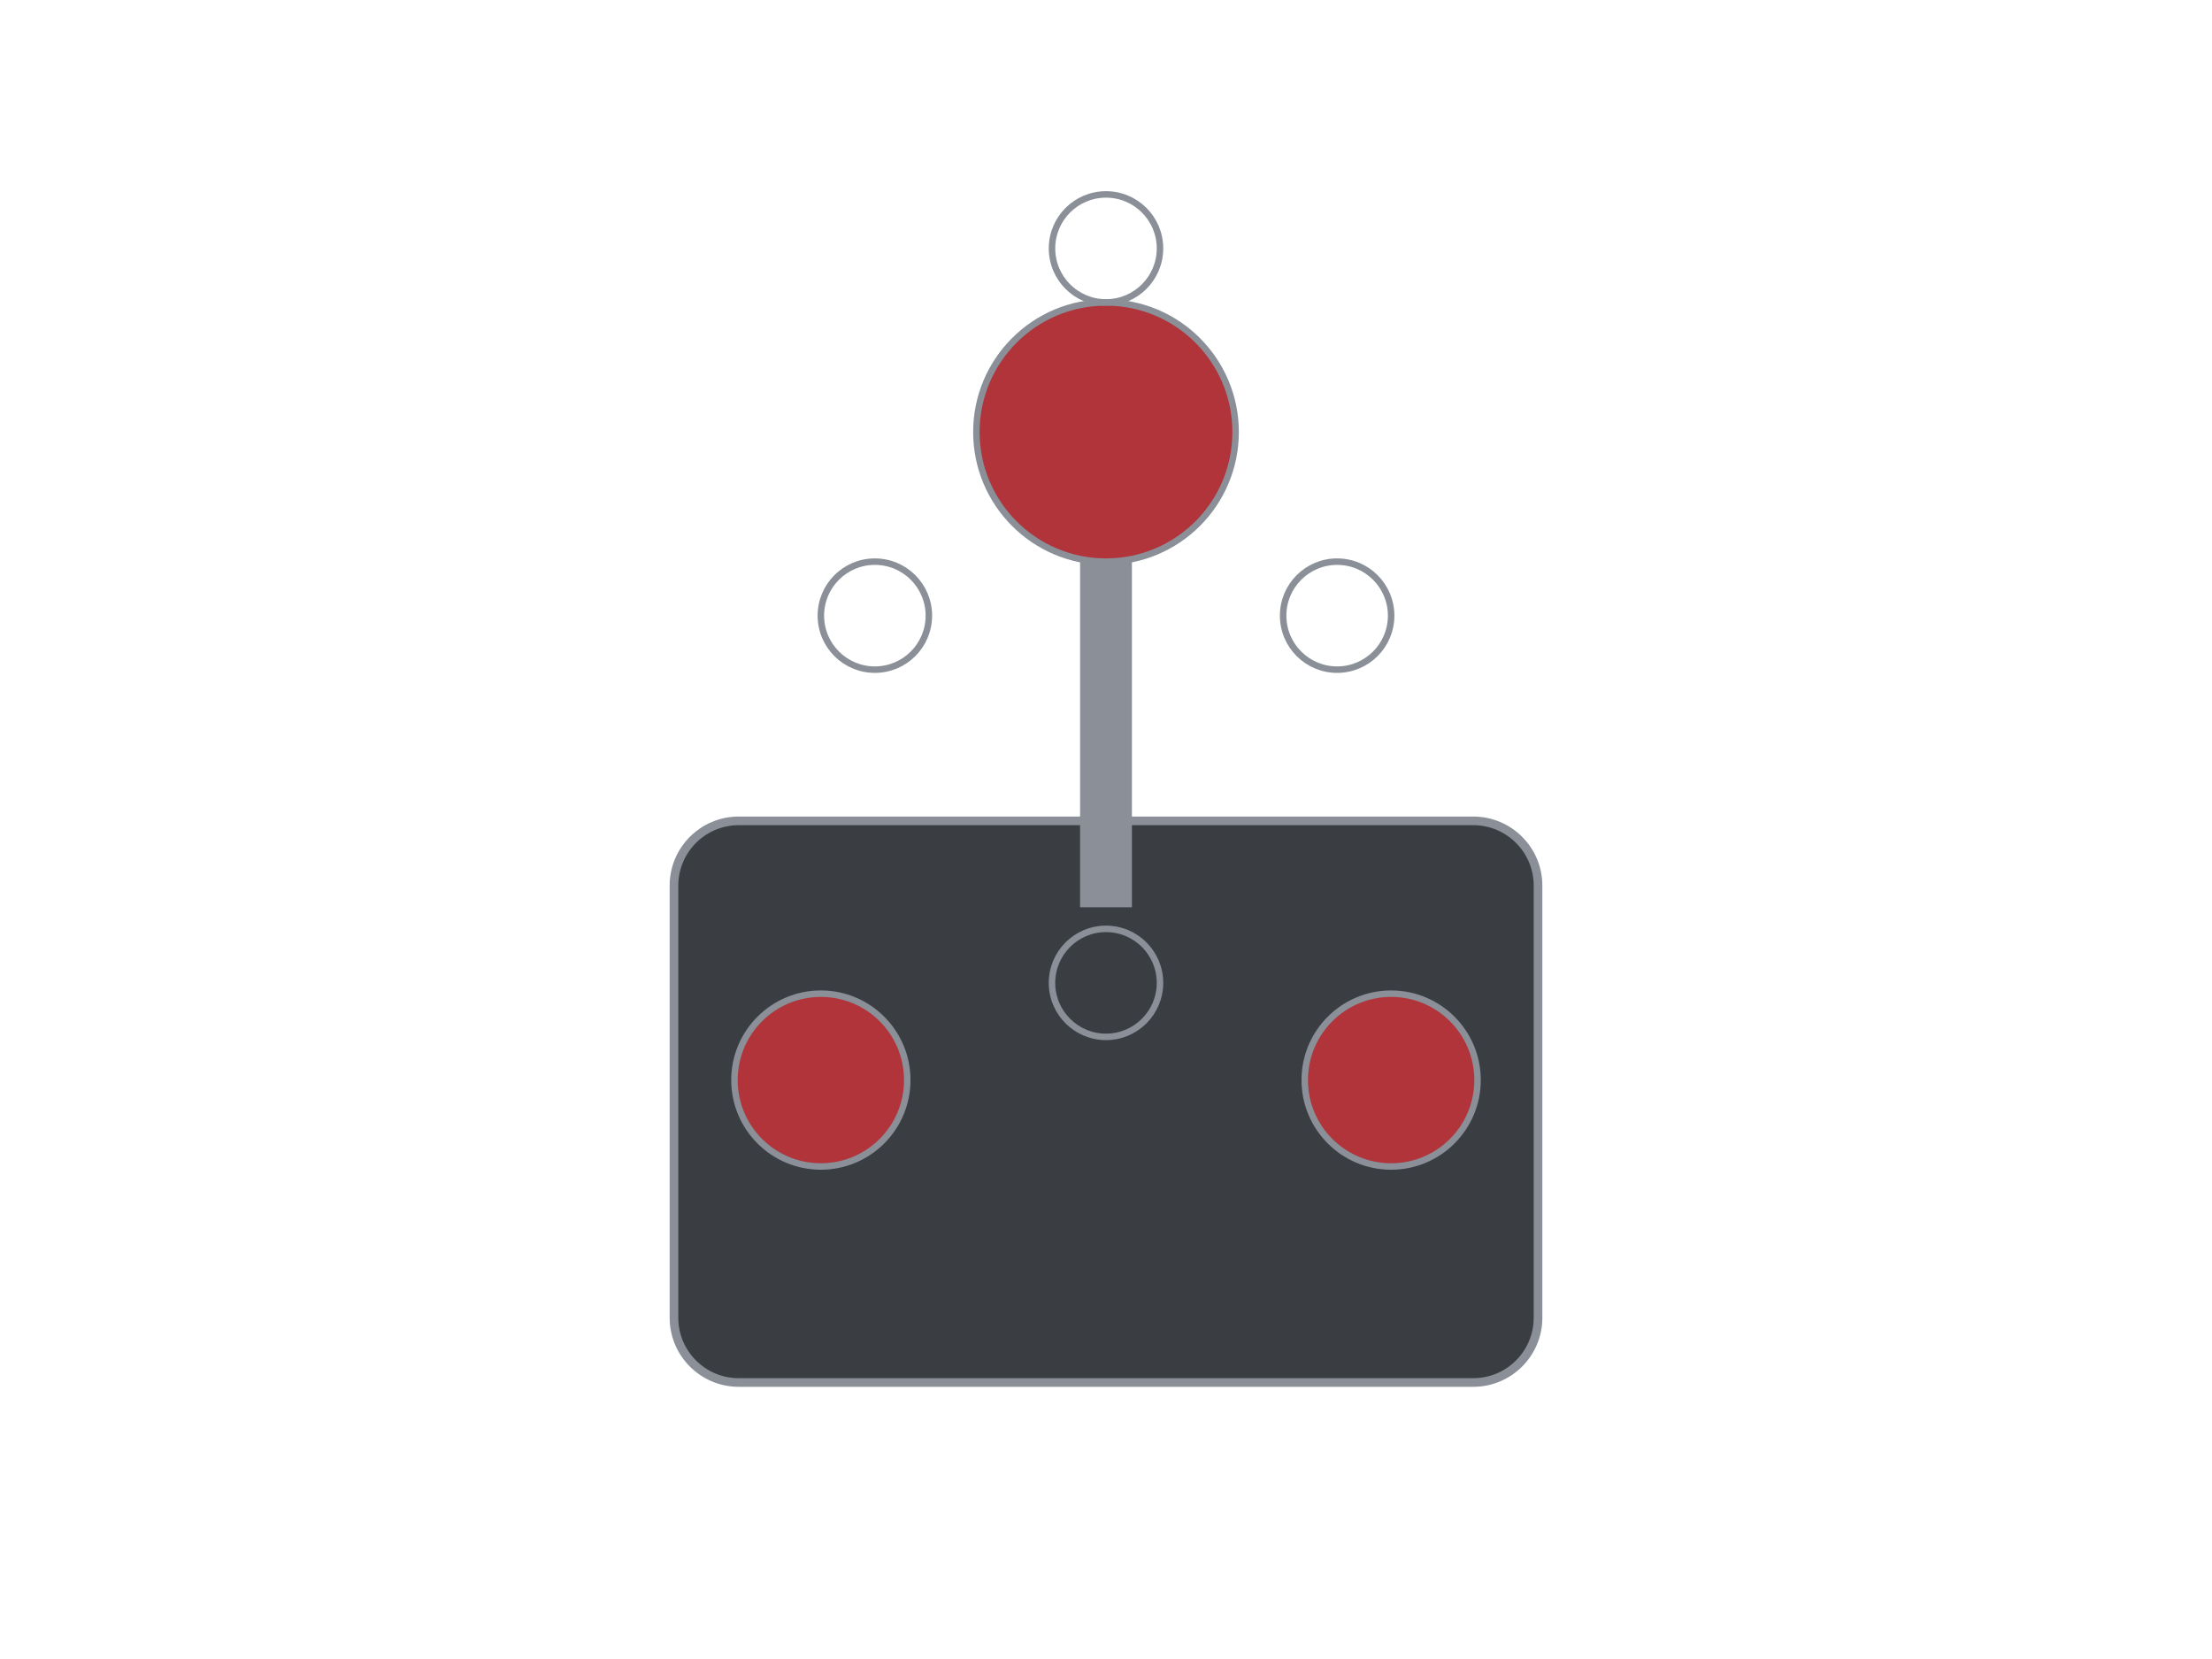
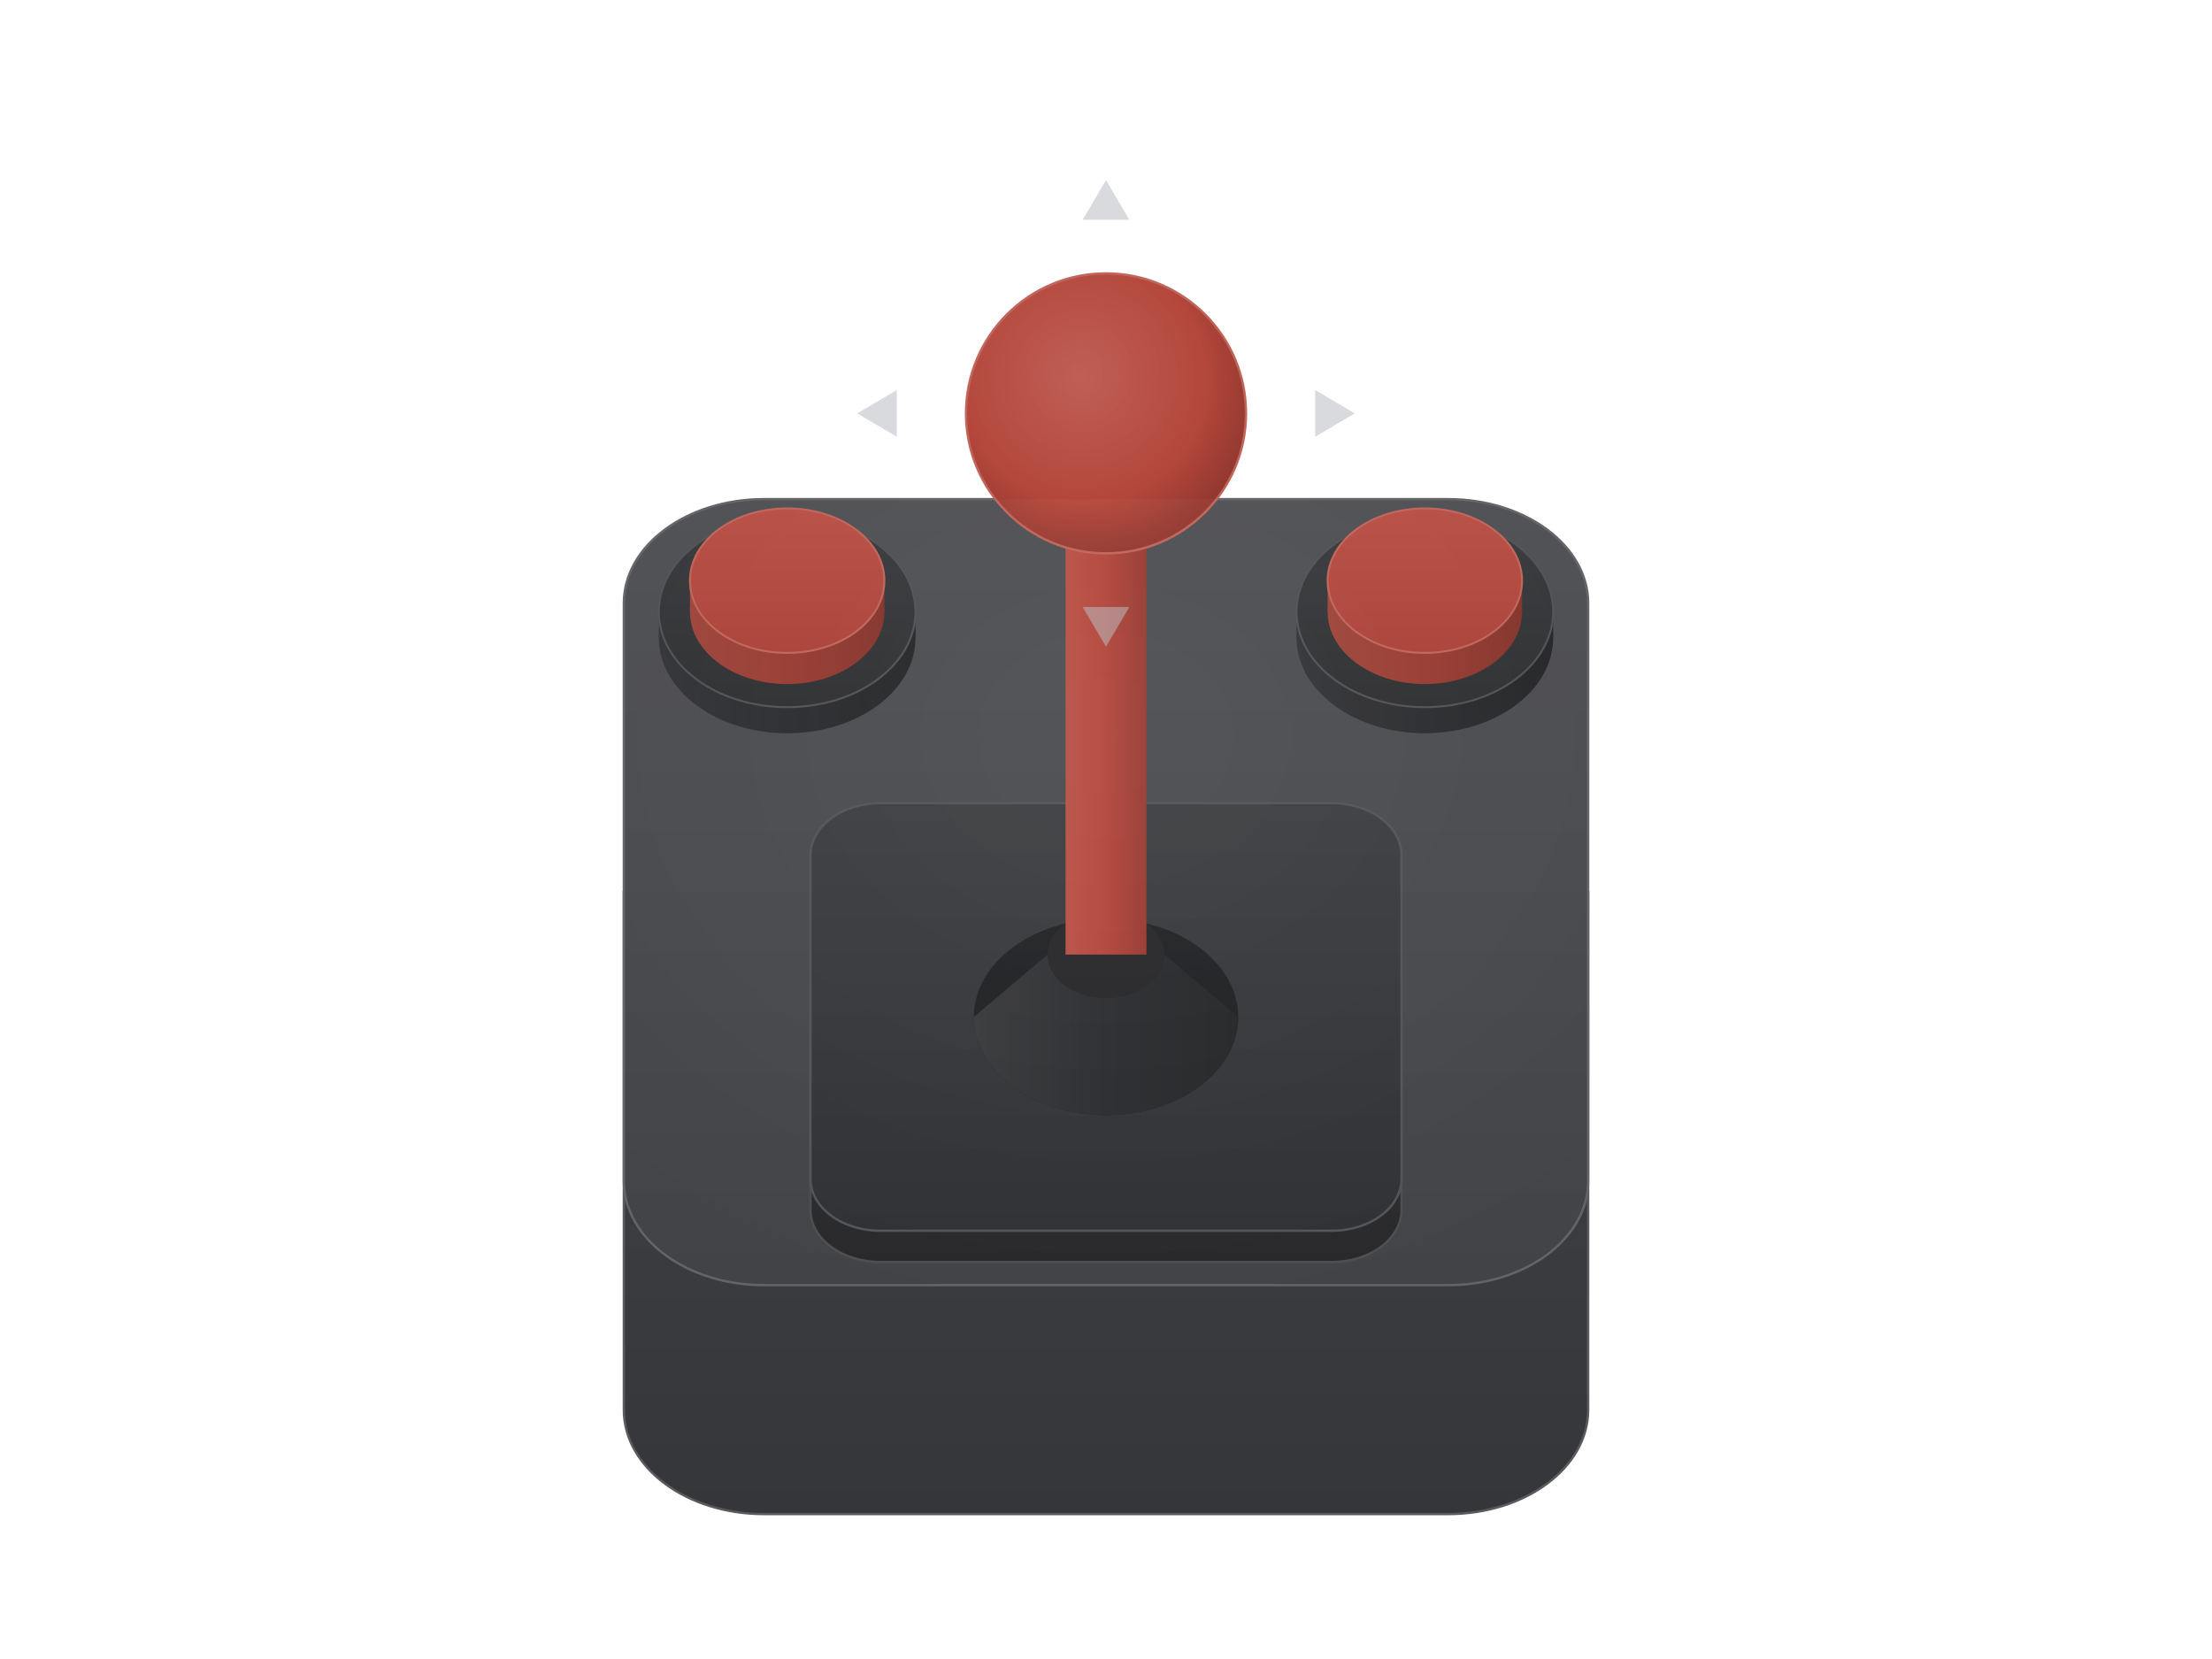
- <svg xmlns="http://www.w3.org/2000/svg" width="2048" height="1536" viewBox="0 0 2048 1536">
-   <rect x="624" y="760" width="800" height="520" rx="60" fill="#3a3d42" stroke="#8a8f98" stroke-width="8" />
-   <rect x="1000" y="420" width="48" height="420" fill="#8a8f98" />
-   <circle cx="1024" cy="400" r="120" fill="#b0343a" stroke="#8a8f98" stroke-width="6" />
-   <rect x="974" y="180" width="100" height="100" rx="50" fill="none" stroke="#8a8f98" stroke-width="6" />
-   <rect x="974" y="860" width="100" height="100" rx="50" fill="none" stroke="#8a8f98" stroke-width="6" />
-   <rect x="760" y="520" width="100" height="100" rx="50" fill="none" stroke="#8a8f98" stroke-width="6" />
-   <rect x="1188" y="520" width="100" height="100" rx="50" fill="none" stroke="#8a8f98" stroke-width="6" />
-   <circle cx="760" cy="1000" r="80" fill="#b0343a" stroke="#8a8f98" stroke-width="6" />
-   <circle cx="1288" cy="1000" r="80" fill="#b0343a" stroke="#8a8f98" stroke-width="6" />
+ <svg xmlns="http://www.w3.org/2000/svg" version="1.2" baseProfile="tiny" width="2048" height="1536" viewBox="0 0 2048 1536">
+   <defs>
+     <linearGradient id="g0" x1="0" y1="0" x2="0" y2="1">
+       <stop offset="0" stop-color="#424346" />
+       <stop offset="1" stop-color="#353639" />
+     </linearGradient>
+     <linearGradient id="g1" x1="0" y1="0" x2="0" y2="1">
+       <stop offset="0" stop-color="#4f5054" />
+       <stop offset="1" stop-color="#424347" />
+     </linearGradient>
+     <radialGradient id="g2" cx="0.5" cy="0.3" r="0.75">
+       <stop offset="0" stop-color="#ffffff" stop-opacity="0.05" />
+       <stop offset="1" stop-color="#ffffff" stop-opacity="0" />
+     </radialGradient>
+     <linearGradient id="g3" x1="0" y1="0" x2="1" y2="0">
+       <stop offset="0" stop-color="#333437" />
+       <stop offset="0.5" stop-color="#2b2c2f" />
+       <stop offset="1" stop-color="#252628" />
+     </linearGradient>
+     <linearGradient id="g4" x1="0" y1="0" x2="0" y2="1">
+       <stop offset="0" stop-color="#3a3b3e" />
+       <stop offset="1" stop-color="#2e2f31" />
+     </linearGradient>
+     <linearGradient id="g5" x1="0" y1="0" x2="1" y2="0">
+       <stop offset="0" stop-color="#9d443a" />
+       <stop offset="0.5" stop-color="#993c32" />
+       <stop offset="1" stop-color="#84342b" />
+     </linearGradient>
+     <linearGradient id="g6" x1="0" y1="0" x2="0" y2="1">
+       <stop offset="0" stop-color="#b84f45" />
+       <stop offset="1" stop-color="#ab4238" />
+     </linearGradient>
+     <linearGradient id="g7" x1="0" y1="0" x2="0" y2="1">
+       <stop offset="0" stop-color="#333437" />
+       <stop offset="1" stop-color="#28282b" />
+     </linearGradient>
+     <linearGradient id="g8" x1="0" y1="0" x2="0" y2="1">
+       <stop offset="0" stop-color="#3d3e41" />
+       <stop offset="1" stop-color="#303134" />
+     </linearGradient>
+     <linearGradient id="g9" x1="0" y1="0" x2="1" y2="0">
+       <stop offset="0" stop-color="#393a3c" />
+       <stop offset="0.5" stop-color="#2c2d30" />
+       <stop offset="1" stop-color="#262729" />
+     </linearGradient>
+     <linearGradient id="g10" x1="0" y1="0" x2="1" y2="0">
+       <stop offset="0" stop-color="#b85147" />
+       <stop offset="0.45" stop-color="#b4463b" />
+       <stop offset="1" stop-color="#973b32" />
+     </linearGradient>
+     <radialGradient id="g11" cx="0.42" cy="0.38" r="0.62">
+       <stop offset="0" stop-color="#ba554b" />
+       <stop offset="0.7" stop-color="#b4463b" />
+       <stop offset="1" stop-color="#943930" />
+     </radialGradient>
+     <radialGradient id="g12" cx="0.4" cy="0.35" r="0.5">
+       <stop offset="0" stop-color="#ffffff" stop-opacity="0.06" />
+       <stop offset="1" stop-color="#ffffff" stop-opacity="0" />
+     </radialGradient>
+   </defs>
+   <g id="shoulders">
+ 
+ </g>
+   <g id="case">
+     <g transform="translate(1024 1038) scale(7.2)">
+       <path d="M-62,-29.44V37.16A18,13.38 0 0 0 -44,50.53H44A18,13.38 0 0 0 62,37.16V-29.44Z" fill="url(#g0)" stroke="#5a5a5d" stroke-width="0.3" />
+       <path d="M-44,-79.98H44A18,13.38 0 0 1 62,-66.6V7.72A18,13.38 0 0 1 44,21.09H-44A18,13.38 0 0 1 -62,7.72V-66.6A18,13.38 0 0 1 -44,-79.98Z" fill="url(#g1)" stroke="#646468" stroke-width="0.3" stroke-linejoin="round" />
+       <path d="M-57.5,-62.14A16.5,12.26 0 1 0 -24.5,-62.14A16.5,12.26 0 1 0 -57.5,-62.14Z" fill="url(#g3)" />
+       <path d="M-57.5,-65.49H-24.5V-62.14H-57.5Z" fill="url(#g3)" />
+       <path d="M-57.5,-65.49A16.5,12.26 0 1 0 -24.5,-65.49A16.5,12.26 0 1 0 -57.5,-65.49Z" fill="url(#g4)" stroke="#515254" stroke-width="0.25" />
+       <path d="M24.5,-62.14A16.5,12.26 0 1 0 57.5,-62.14A16.5,12.26 0 1 0 24.5,-62.14Z" fill="url(#g3)" />
+       <path d="M24.5,-65.49H57.5V-62.14H24.5Z" fill="url(#g3)" />
+       <path d="M24.5,-65.49A16.5,12.26 0 1 0 57.5,-65.49A16.5,12.26 0 1 0 24.5,-65.49Z" fill="url(#g4)" stroke="#515254" stroke-width="0.25" />
+       <path d="M-38,-13.39V11.43A9,6.69 0 0 0 -29,18.12H29A9,6.69 0 0 0 38,11.43V-13.39Z" fill="url(#g7)" stroke="#4d4e50" stroke-width="0.3" />
+       <path d="M-29,-40.89H29A9,6.69 0 0 1 38,-34.2V7.42A9,6.69 0 0 1 29,14.1H-29A9,6.69 0 0 1 -38,7.42V-34.2A9,6.69 0 0 1 -29,-40.89Z" fill="url(#g8)" stroke="#545457" stroke-width="0.3" stroke-linejoin="round" />
+     </g>
+   </g>
+   <g id="controls">
+     <g transform="translate(1024 1038) scale(7.2)">
+       <g id="control-fire">
+         <path d="M-53.5,-65.49A12.5,9.29 0 1 0 -28.5,-65.49A12.5,9.29 0 1 0 -53.5,-65.49Z" fill="url(#g5)" />
+         <path d="M-53.5,-69.5H-28.5V-65.49H-53.5Z" fill="url(#g5)" />
+         <path d="M-53.5,-69.5A12.5,9.29 0 1 0 -28.5,-69.5A12.5,9.29 0 1 0 -53.5,-69.5Z" fill="url(#g6)" stroke="#c0645a" stroke-width="0.25" />
+       </g>
+       <g id="control-fire2">
+         <path d="M28.5,-65.49A12.5,9.29 0 1 0 53.5,-65.49A12.5,9.29 0 1 0 28.5,-65.49Z" fill="url(#g5)" />
+         <path d="M28.5,-69.5H53.5V-65.49H28.5Z" fill="url(#g5)" />
+         <path d="M28.5,-69.5A12.5,9.29 0 1 0 53.5,-69.5A12.5,9.29 0 1 0 28.5,-69.5Z" fill="url(#g6)" stroke="#c0645a" stroke-width="0.25" />
+       </g>
+       <path d="M-17,-13.39A17,12.63 0 1 0 17,-13.39A17,12.63 0 1 0 -17,-13.39Z" fill="#0b0c0e" fill-opacity="0.5" />
+       <path d="M-17,-13.39A17,12.63 0 0 0 17,-13.39L7.5,-21.42A7.5,5.57 0 0 1 -7.5,-21.42Z" fill="url(#g9)" />
+       <path d="M-7.5,-21.42A7.5,5.57 0 1 0 7.5,-21.42A7.5,5.57 0 1 0 -7.5,-21.42Z" fill="#28282b" />
+       <path d="M-5.2,-81.64H5.2V-21.42H-5.2Z" fill="url(#g10)" />
+       <path d="M-18,-91.01A18,18 0 1 0 18,-91.01A18,18 0 1 0 -18,-91.01Z" fill="url(#g11)" stroke="#c0645a" stroke-width="0.3" />
+     </g>
+   </g>
+   <g id="highlights">
+     <g transform="translate(1024 1038) scale(7.2)">
+       <path d="M-44,-79.98H44A18,13.38 0 0 1 62,-66.6V7.72A18,13.38 0 0 1 44,21.09H-44A18,13.38 0 0 1 -62,7.72V-66.6A18,13.38 0 0 1 -44,-79.98Z" fill="url(#g2)" />
+       <path d="M-18,-91.01A18,18 0 1 0 18,-91.01A18,18 0 1 0 -18,-91.01Z" fill="url(#g12)" />
+     </g>
+   </g>
+   <g id="legends">
+     <g transform="translate(1024 1038) scale(7.2)">
+       <g id="legend-up">
+         <path d="M0,-121.01L3,-115.91L-3,-115.91Z" fill="#b9bcc1" fill-opacity="0.55" />
+       </g>
+       <g id="legend-down">
+         <path d="M0,-61.01L-3,-66.11L3,-66.11Z" fill="#b9bcc1" fill-opacity="0.55" />
+       </g>
+       <g id="legend-left">
+         <path d="M-32,-91.01L-26.9,-94.01L-26.9,-88.01Z" fill="#b9bcc1" fill-opacity="0.55" />
+       </g>
+       <g id="legend-right">
+         <path d="M32,-91.01L26.9,-88.01L26.9,-94.01Z" fill="#b9bcc1" fill-opacity="0.55" />
+       </g>
+     </g>
+   </g>
</svg>
